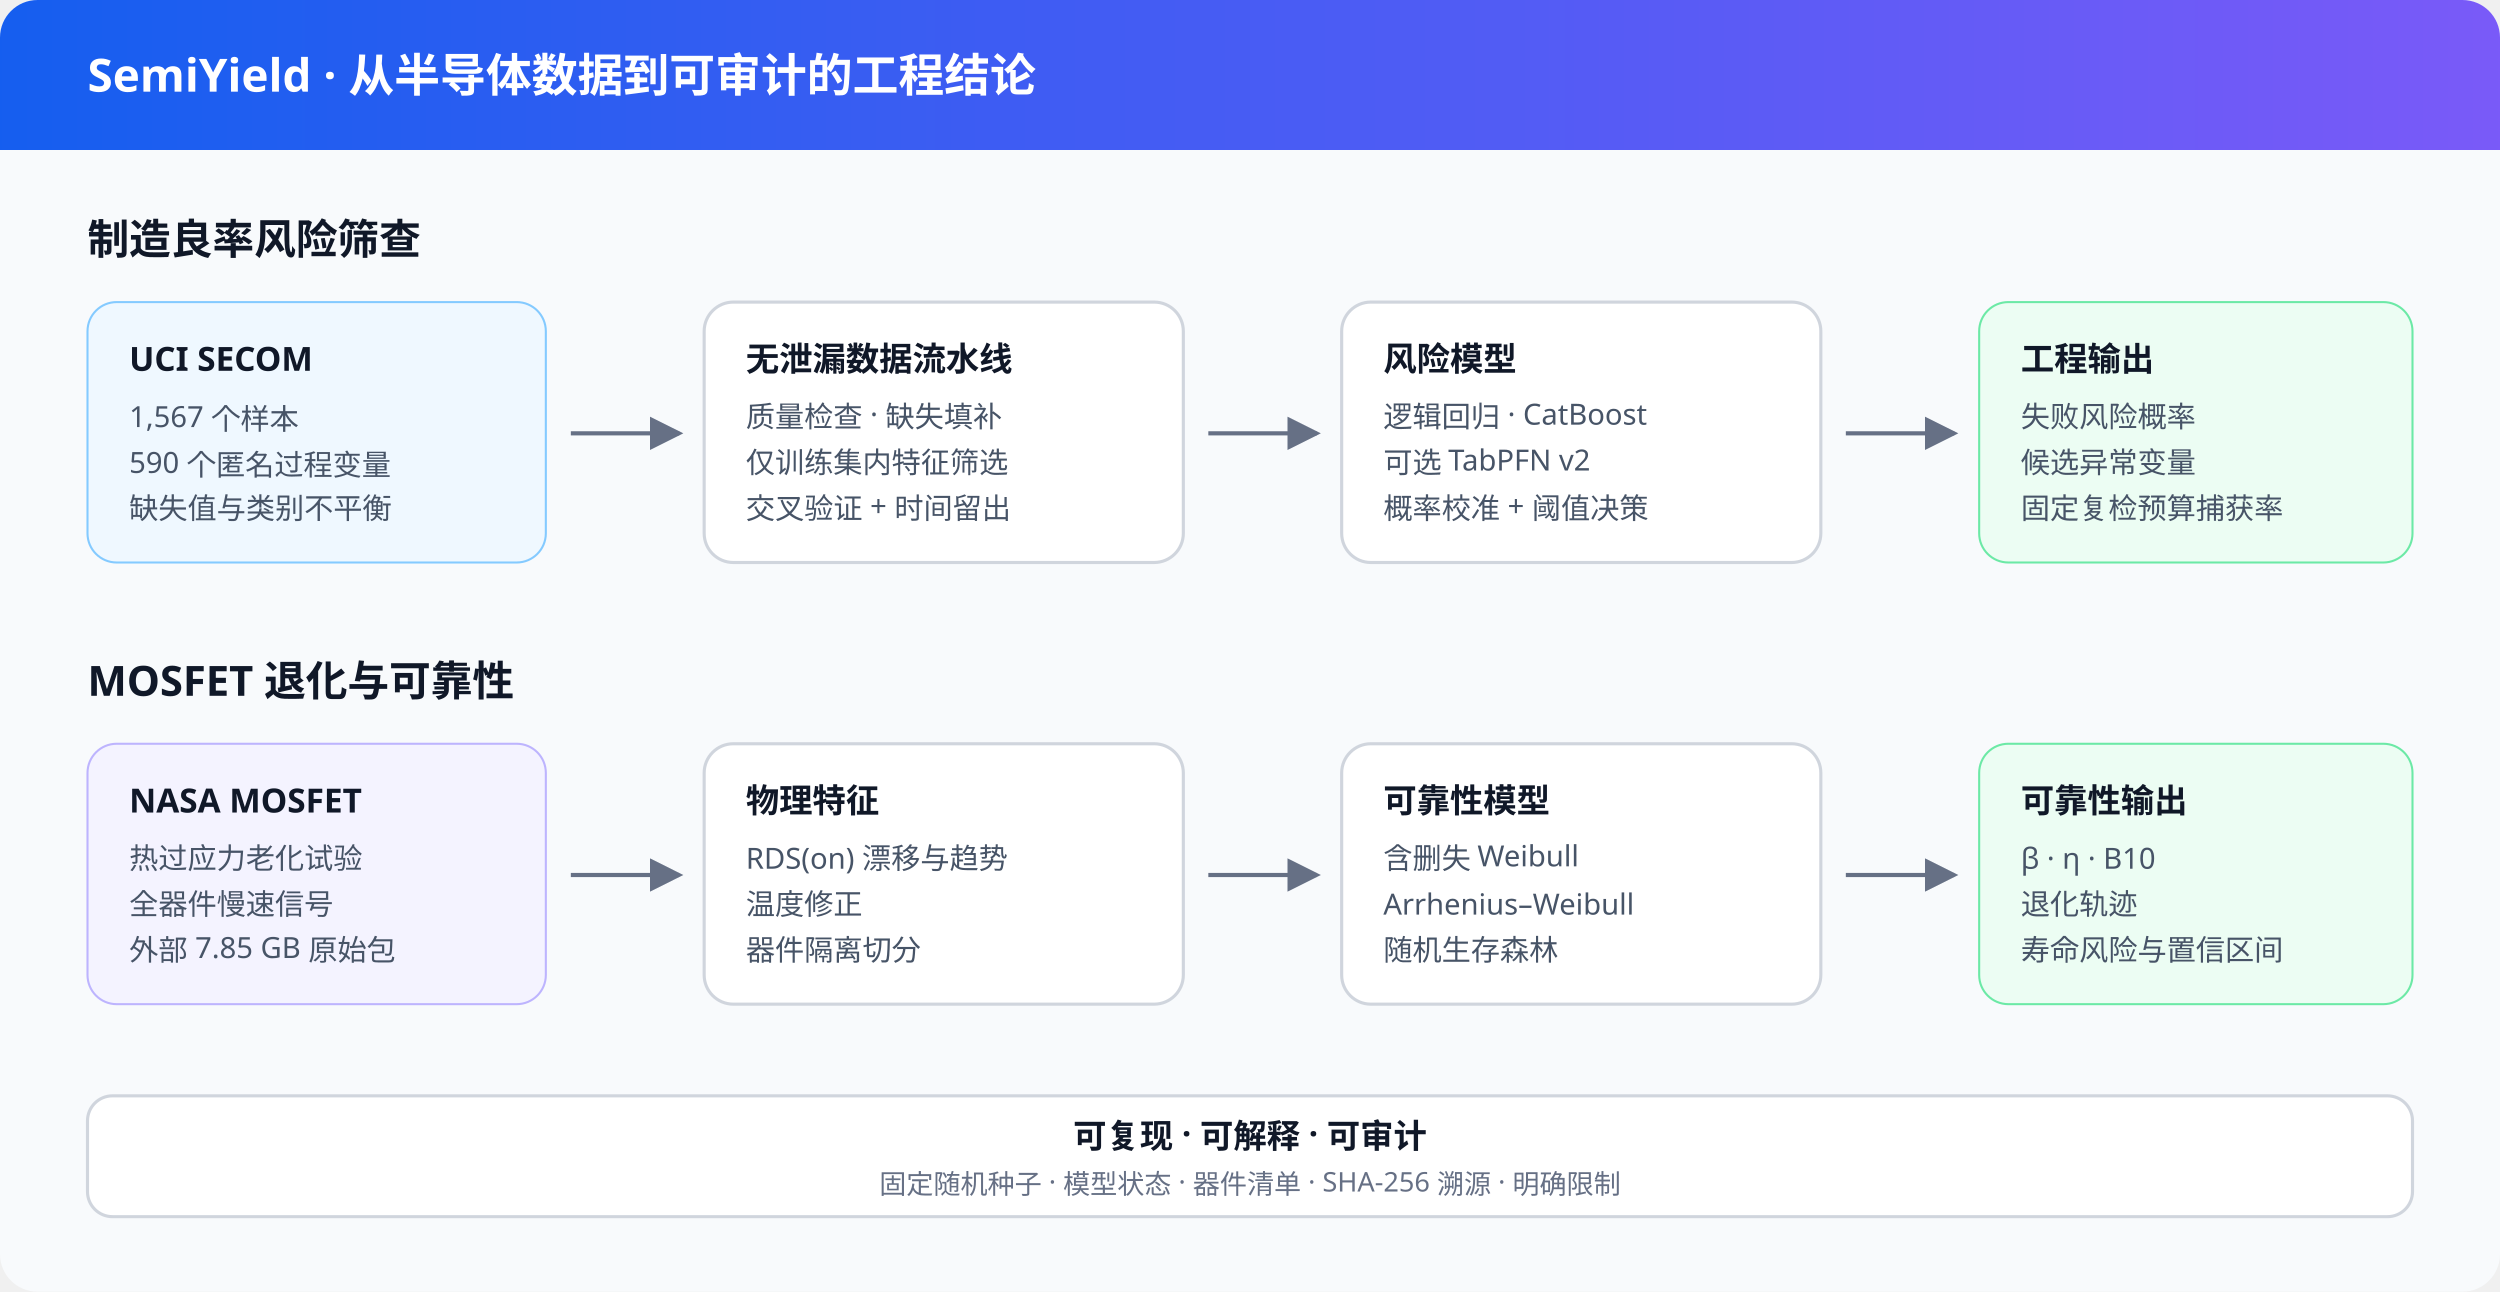
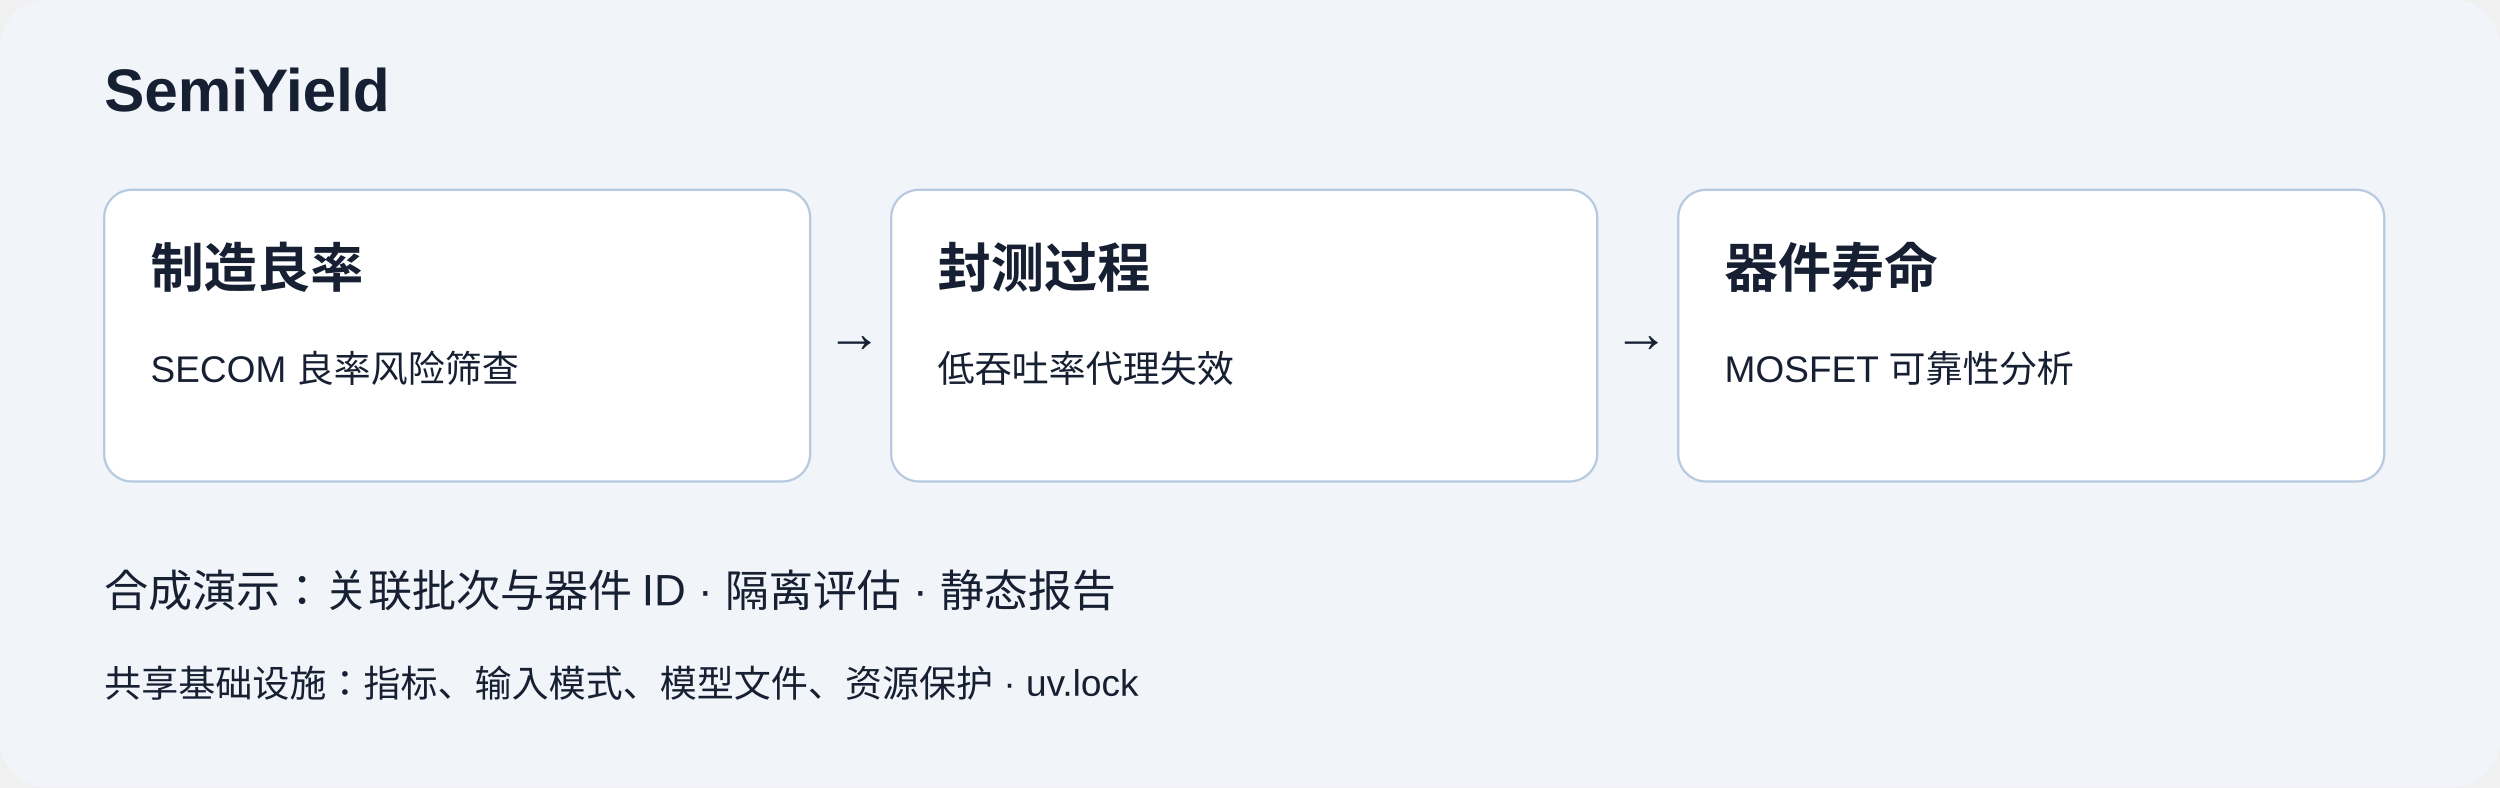
- <svg xmlns="http://www.w3.org/2000/svg" width="1200" height="620" viewBox="0 0 1200 620" role="img" aria-labelledby="title desc">
-   <defs>
-     <linearGradient id="header" x1="0" x2="1">
-       <stop stop-color="#155eef" />
-       <stop offset="1" stop-color="#7a5af8" />
-     </linearGradient>
-     <marker id="arrow" markerWidth="8" markerHeight="8" refX="7" refY="4" orient="auto">
-       <path d="M0 0L8 4L0 8Z" fill="#667085" />
-     </marker>
-     <style>
-       .bg{fill:#f8fafc}.card{fill:#fff;stroke:#d0d5dd;stroke-width:1.5}.blue{fill:#eff8ff;stroke:#84caff}.violet{fill:#f4f3ff;stroke:#bdb4fe}.out{fill:#ecfdf3;stroke:#6ce9a6}.h{font:700 22px system-ui,sans-serif;fill:#fff}.lane{font:700 20px system-ui,sans-serif;fill:#101828}.t{font:600 16px system-ui,sans-serif;fill:#101828}.s{font:14px system-ui,sans-serif;fill:#475467}.note{font:13px system-ui,sans-serif;fill:#667085}.arrow{stroke:#667085;stroke-width:2;fill:none;marker-end:url(#arrow)}
-       @media(prefers-color-scheme:dark){.bg{fill:#0d1117}.card{fill:#161b22;stroke:#3d444d}.blue{fill:#102a43;stroke:#388bfd}.violet{fill:#26204d;stroke:#8957e5}.out{fill:#123524;stroke:#2ea043}.lane,.t{fill:#e6edf3}.s{fill:#b1bac4}.note{fill:#8c959f}}
-     </style>
-   </defs>
-   <rect class="bg" width="1200" height="620" rx="18" />
-   <rect x="0" y="0" width="1200" height="72" rx="18" fill="url(#header)" />
-   <rect x="0" y="52" width="1200" height="20" fill="url(#header)" />
-   <text class="h" x="42" y="44">SemiYield · 从半导体数据到可审计的工程结论</text>
-   <text class="lane" x="42" y="122">制造良率风险筛查</text>
-   <rect class="blue" x="42" y="145" width="220" height="125" rx="14" />
-   <text class="t" x="62" y="178">UCI SECOM</text>
-   <text class="s" x="62" y="205">1,567 个样本</text>
-   <text class="s" x="62" y="227">590 个匿名过程变量</text>
-   <text class="s" x="62" y="249">缺失值与类别不平衡</text>
-   <path class="arrow" d="M274 208H326" />
-   <rect class="card" x="338" y="145" width="230" height="125" rx="14" />
-   <text class="t" x="358" y="178">无泄漏数据流水线</text>
-   <text class="s" x="358" y="205">质量检查 · 缺失填补</text>
-   <text class="s" x="358" y="227">仅训练集内特征筛选</text>
-   <text class="s" x="358" y="249">交叉验证 + 时间留出</text>
-   <path class="arrow" d="M580 208H632" />
-   <rect class="card" x="644" y="145" width="230" height="125" rx="14" />
-   <text class="t" x="664" y="178">风险模型</text>
-   <text class="s" x="664" y="205">逻辑回归 · CatBoost</text>
-   <text class="s" x="664" y="227">可选 TabPFN v2</text>
-   <text class="s" x="664" y="249">概率校准 + 阈值决策</text>
-   <path class="arrow" d="M886 208H938" />
-   <rect class="out" x="950" y="145" width="208" height="125" rx="14" />
-   <text class="t" x="970" y="178">工程输出</text>
-   <text class="s" x="970" y="205">失败风险概率</text>
-   <text class="s" x="970" y="227">候选异常变量</text>
-   <text class="s" x="970" y="249">固定复检预算捕获率</text>
-   <text class="lane" x="42" y="334">MOSFET 退化与可靠性</text>
-   <rect class="violet" x="42" y="357" width="220" height="125" rx="14" />
-   <text class="t" x="62" y="390">NASA MOSFET</text>
-   <text class="s" x="62" y="417">热过应力老化试验</text>
-   <text class="s" x="62" y="439">全器件慢速信号</text>
-   <text class="s" x="62" y="461">外部 7.85 GB 原始包</text>
-   <path class="arrow" d="M274 420H326" />
-   <rect class="card" x="338" y="357" width="230" height="125" rx="14" />
-   <text class="t" x="358" y="390">物理特征</text>
-   <text class="s" x="358" y="417">RDS(on) 漂移与趋势</text>
-   <text class="s" x="358" y="439">温度修正</text>
-   <text class="s" x="358" y="461">器件隔离切分</text>
-   <path class="arrow" d="M580 420H632" />
-   <rect class="card" x="644" y="357" width="230" height="125" rx="14" />
-   <text class="t" x="664" y="390">可靠性模型</text>
-   <text class="s" x="664" y="417">含删失 Weibull</text>
-   <text class="s" x="664" y="439">Arrhenius–Weibull</text>
-   <text class="s" x="664" y="461">随机生存森林</text>
-   <path class="arrow" d="M886 420H938" />
-   <rect class="out" x="950" y="357" width="208" height="125" rx="14" />
-   <text class="t" x="970" y="390">可靠性输出</text>
-   <text class="s" x="970" y="417">β · η · B10</text>
-   <text class="s" x="970" y="439">退化轨迹</text>
-   <text class="s" x="970" y="461">寿命风险与置信区间</text>
-   <rect class="card" x="42" y="526" width="1116" height="58" rx="12" />
-   <text class="t" x="600" y="551" text-anchor="middle">可复现 · 可解释 · 可审计</text>
-   <text class="note" x="600" y="573" text-anchor="middle">固定随机种子 · 模型状态 · 器件清单 · SHA-256 溯源 · 明确限制</text>
+ <svg xmlns="http://www.w3.org/2000/svg" width="1080" height="340" viewBox="0 0 1080 340" role="img" aria-labelledby="title desc">
+   <rect width="1080" height="340" rx="20" fill="#f1f5f9" />
+   <g font-family="Arial, sans-serif" fill="#172033">
+     <text x="45" y="48" font-size="26" font-weight="bold">SemiYield</text>
+     <rect x="45" y="82" width="305" height="126" rx="12" fill="#ffffff" stroke="#b7c9de" />
+     <text x="65" y="124" font-size="23" font-weight="bold">制造良率</text>
+     <text x="65" y="165" font-size="16">SECOM 良率风险筛查</text>
+     <text x="357" y="152" font-size="24">→</text>
+     <rect x="385" y="82" width="305" height="126" rx="12" fill="#ffffff" stroke="#b7c9de" />
+     <text x="405" y="124" font-size="23" font-weight="bold">封测过程</text>
+     <text x="405" y="165" font-size="16">低吞吐率代理失效</text>
+     <text x="697" y="152" font-size="24">→</text>
+     <rect x="725" y="82" width="305" height="126" rx="12" fill="#ffffff" stroke="#b7c9de" />
+     <text x="745" y="124" font-size="23" font-weight="bold">器件寿命</text>
+     <text x="745" y="165" font-size="16">MOSFET 可靠性分析</text>
+     <text x="45" y="262" font-size="19">合成演示：关联批次与器件 ID · 隔离评估 · 静态报告</text>
+     <text x="45" y="301" font-size="16">共享基础设施：指标、输入模式、模型文件、资源保护 · uv.lock</text>
+   </g>
</svg>
